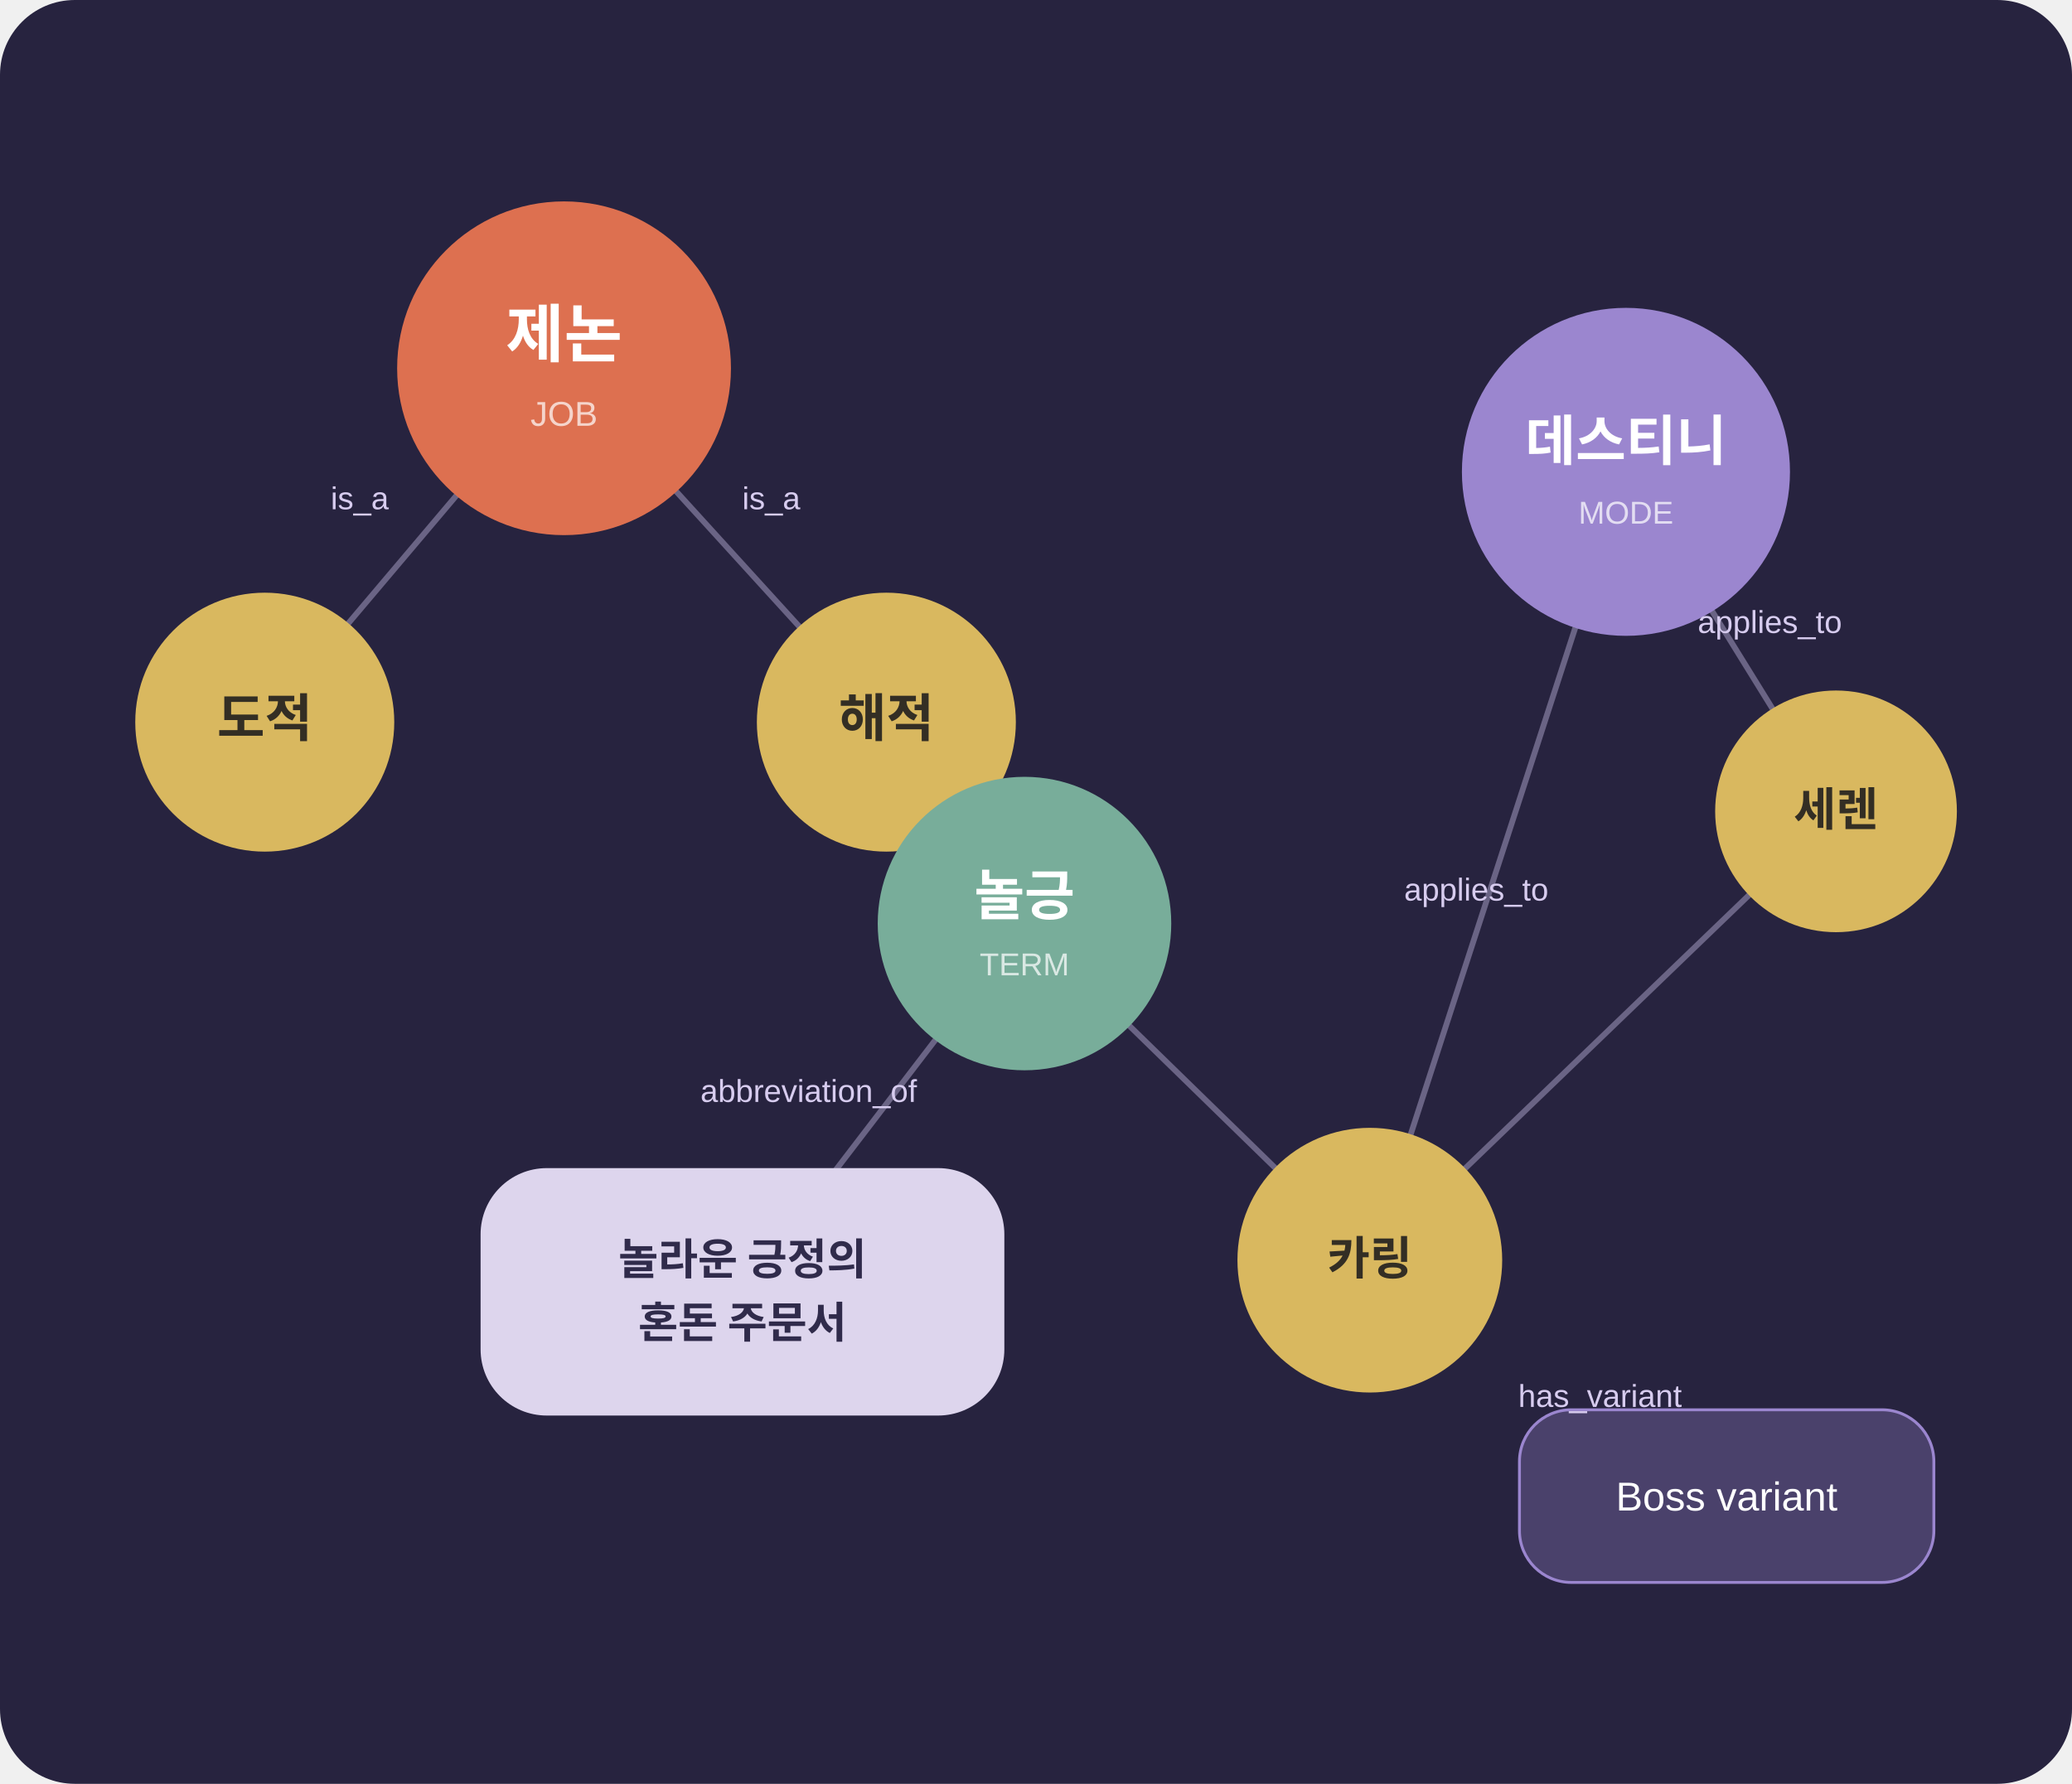
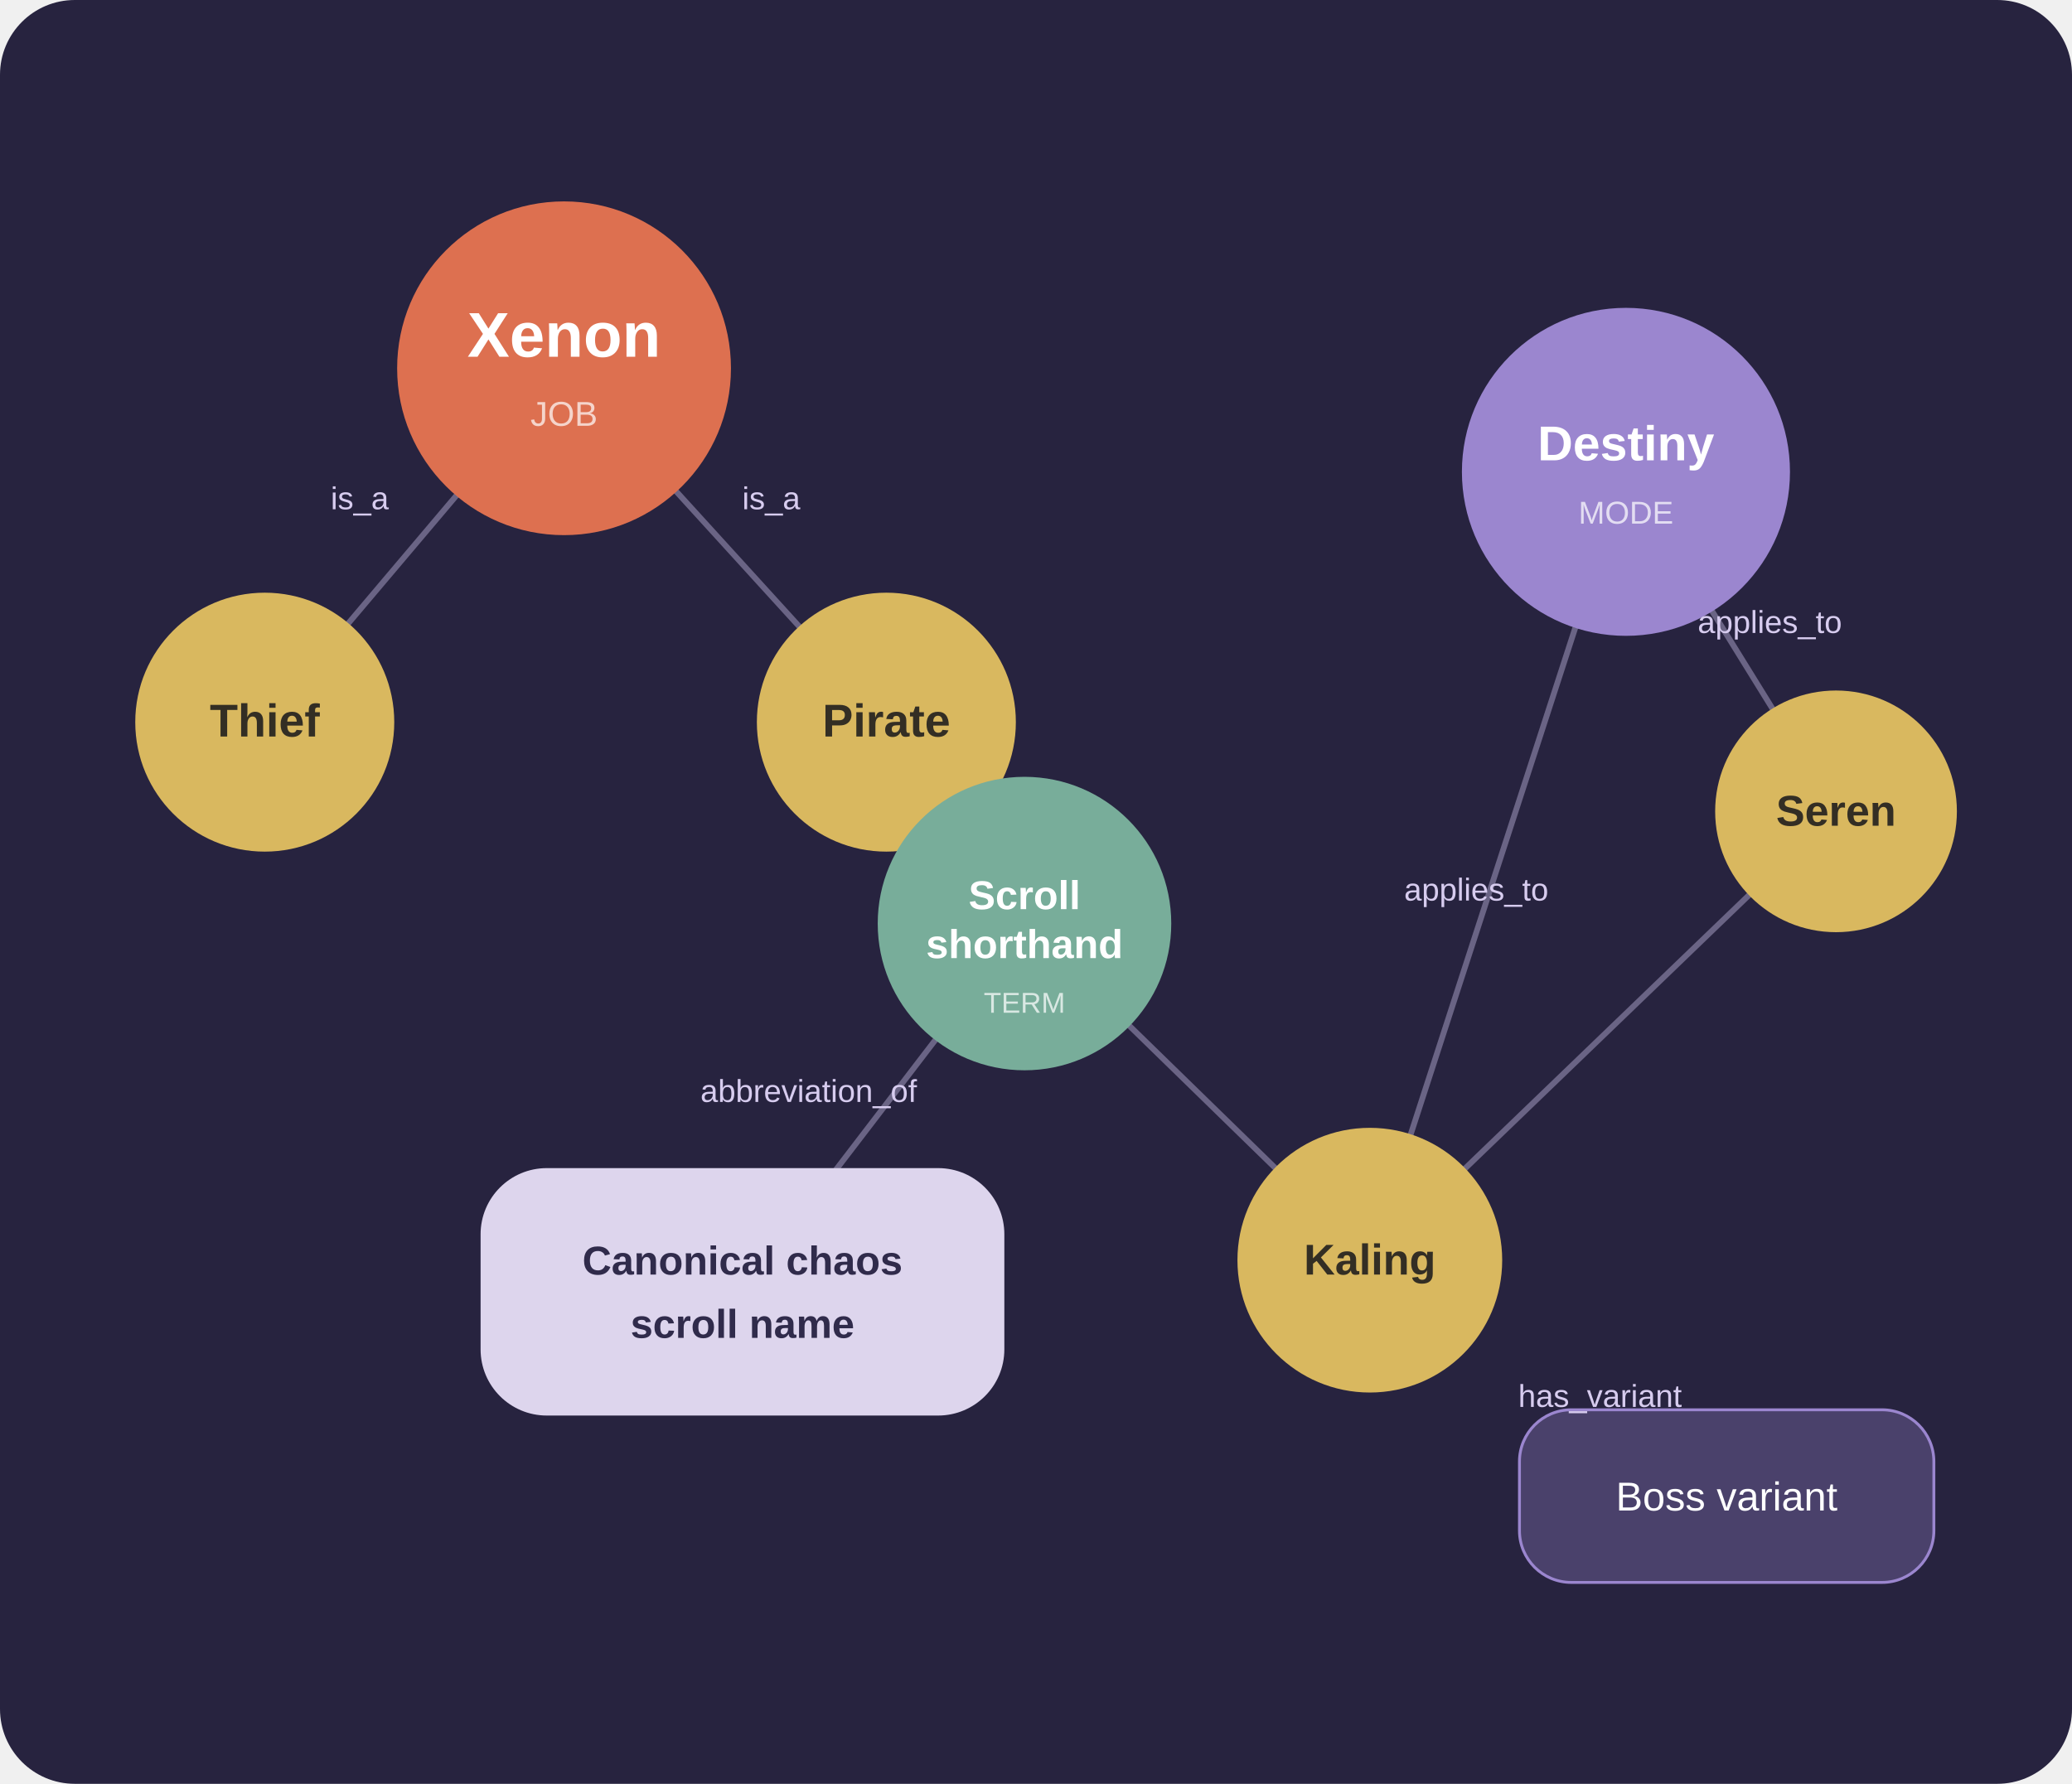
<svg xmlns="http://www.w3.org/2000/svg" viewBox="0 0 720 620" role="img" aria-labelledby="title desc">
  <rect width="720" height="620" rx="26" fill="#27233f" />
  <g fill="none" stroke="#bdb3d9" stroke-width="2" opacity=".45">
    <path d="M196 128L92 251M196 128l112 123M356 321l-98 128M356 321l120 117M565 164l-89 274M565 164l73 118M476 438l162-156" />
  </g>
  <g font-family="Arial, sans-serif" text-anchor="middle">
    <g transform="translate(196 128)">
      <circle r="58" fill="#dd7050" />
-       <text y="-4" fill="#fff" font-size="22" font-weight="700">제논</text>
+       <text y="-4" fill="#fff" font-size="22" font-weight="700">Xenon</text>
      <text y="20" fill="#fff" opacity=".7" font-size="12">JOB</text>
    </g>
    <g transform="translate(92 251)">
      <circle r="45" fill="#d9b85f" />
-       <text y="5" fill="#332e24" font-size="18" font-weight="700">도적</text>
+       <text y="5" fill="#332e24" font-size="16" font-weight="700">Thief</text>
    </g>
    <g transform="translate(308 251)">
      <circle r="45" fill="#d9b85f" />
-       <text y="5" fill="#332e24" font-size="18" font-weight="700">해적</text>
+       <text y="5" fill="#332e24" font-size="16" font-weight="700">Pirate</text>
    </g>
    <text x="125" y="177" fill="#d7ccef" font-size="11">is_a</text>
    <text x="268" y="177" fill="#d7ccef" font-size="11">is_a</text>
    <g transform="translate(356 321)">
      <circle r="51" fill="#78ad9a" />
-       <text y="-3" fill="#fff" font-size="19" font-weight="700">놀긍</text>
-       <text y="18" fill="#fff" opacity=".72" font-size="11">TERM</text>
+       <text y="-5" fill="#fff" font-size="14" font-weight="700">Scroll</text>
+       <text y="12" fill="#fff" font-size="14" font-weight="700">shorthand</text>
+       <text y="31" fill="#fff" opacity=".72" font-size="10">TERM</text>
    </g>
    <g transform="translate(258 449)">
      <rect x="-91" y="-43" width="182" height="86" rx="23" fill="#ddd5ed" />
-       <text y="-6" fill="#302b4b" font-size="15" font-weight="700">놀라운 긍정의</text>
-       <text y="16" fill="#302b4b" font-size="15" font-weight="700">혼돈 주문서</text>
+       <text y="-6" fill="#302b4b" font-size="14" font-weight="700">Canonical chaos</text>
+       <text y="16" fill="#302b4b" font-size="14" font-weight="700">scroll name</text>
    </g>
    <text x="281" y="383" fill="#d7ccef" font-size="11">abbreviation_of</text>
    <g transform="translate(565 164)">
      <circle r="57" fill="#9b86cf" />
-       <text y="-4" fill="#fff" font-size="19" font-weight="700">데스티니</text>
+       <text y="-4" fill="#fff" font-size="17" font-weight="700">Destiny</text>
      <text y="18" fill="#fff" opacity=".72" font-size="11">MODE</text>
    </g>
    <g transform="translate(638 282)">
      <circle r="42" fill="#d9b85f" />
-       <text y="5" fill="#332e24" font-size="16" font-weight="700">세렌</text>
+       <text y="5" fill="#332e24" font-size="15" font-weight="700">Seren</text>
    </g>
    <g transform="translate(476 438)">
      <circle r="46" fill="#d9b85f" />
-       <text y="5" fill="#332e24" font-size="16" font-weight="700">카링</text>
+       <text y="5" fill="#332e24" font-size="15" font-weight="700">Kaling</text>
    </g>
    <text x="615" y="220" fill="#d7ccef" font-size="11">applies_to</text>
    <text x="513" y="313" fill="#d7ccef" font-size="11">applies_to</text>
    <g transform="translate(600 520)">
      <rect x="-72" y="-30" width="144" height="60" rx="18" fill="#4a416b" stroke="#9b86cf" />
      <text y="5" fill="#fff" font-size="14">Boss variant</text>
    </g>
    <text x="556" y="489" fill="#d7ccef" font-size="11">has_variant</text>
  </g>
</svg>
